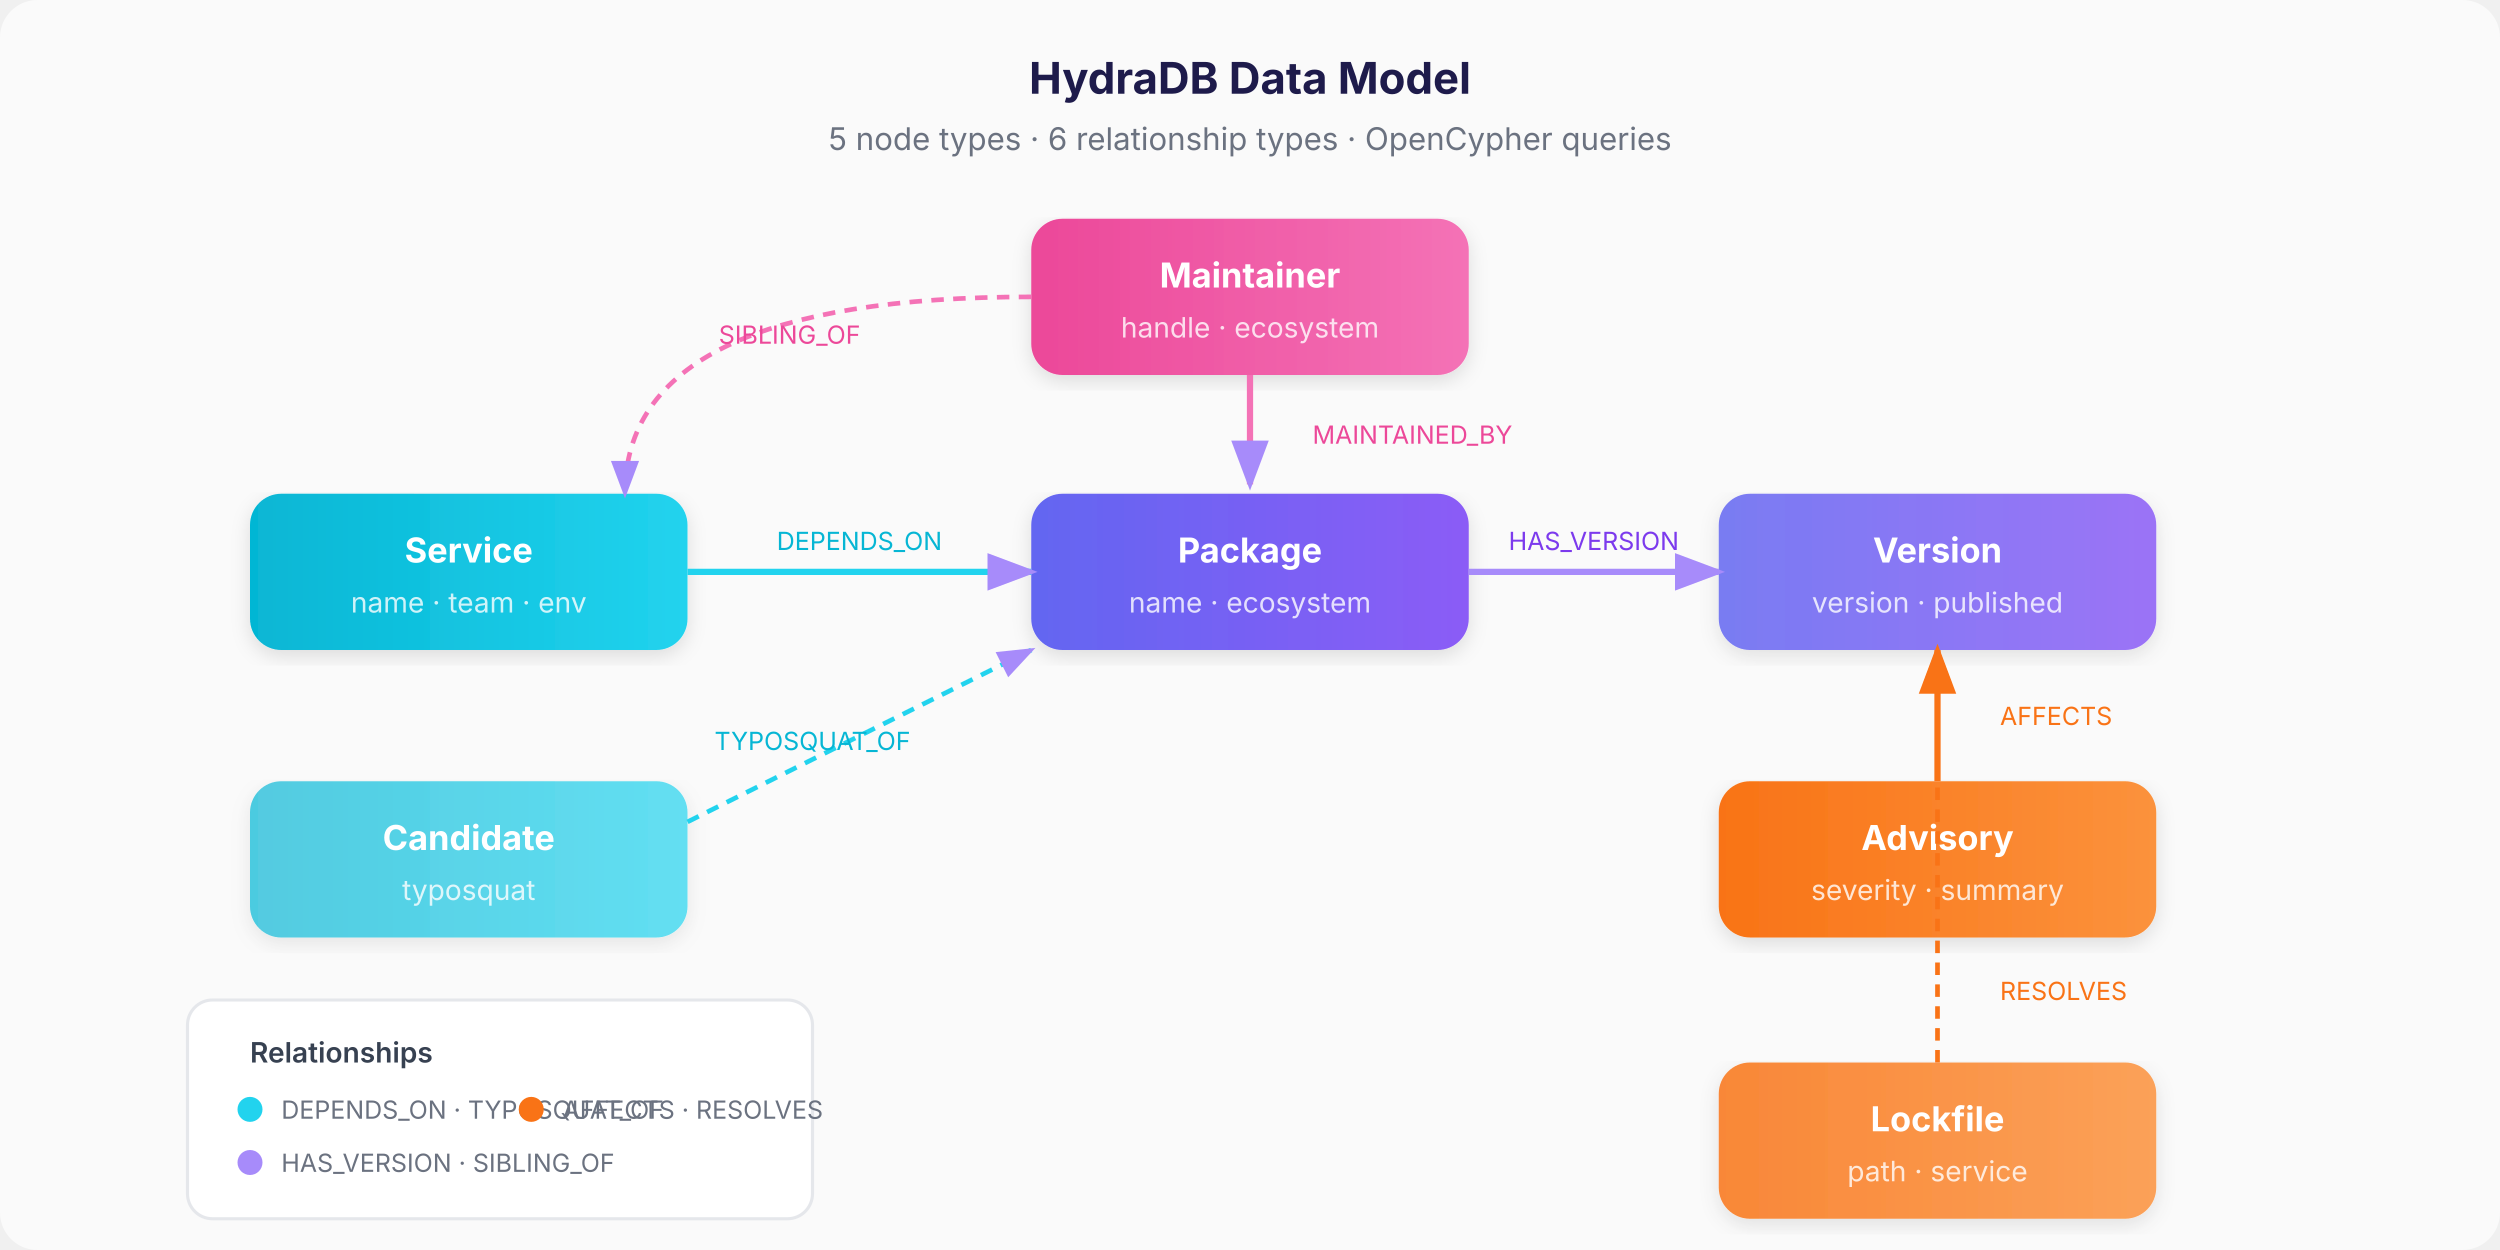
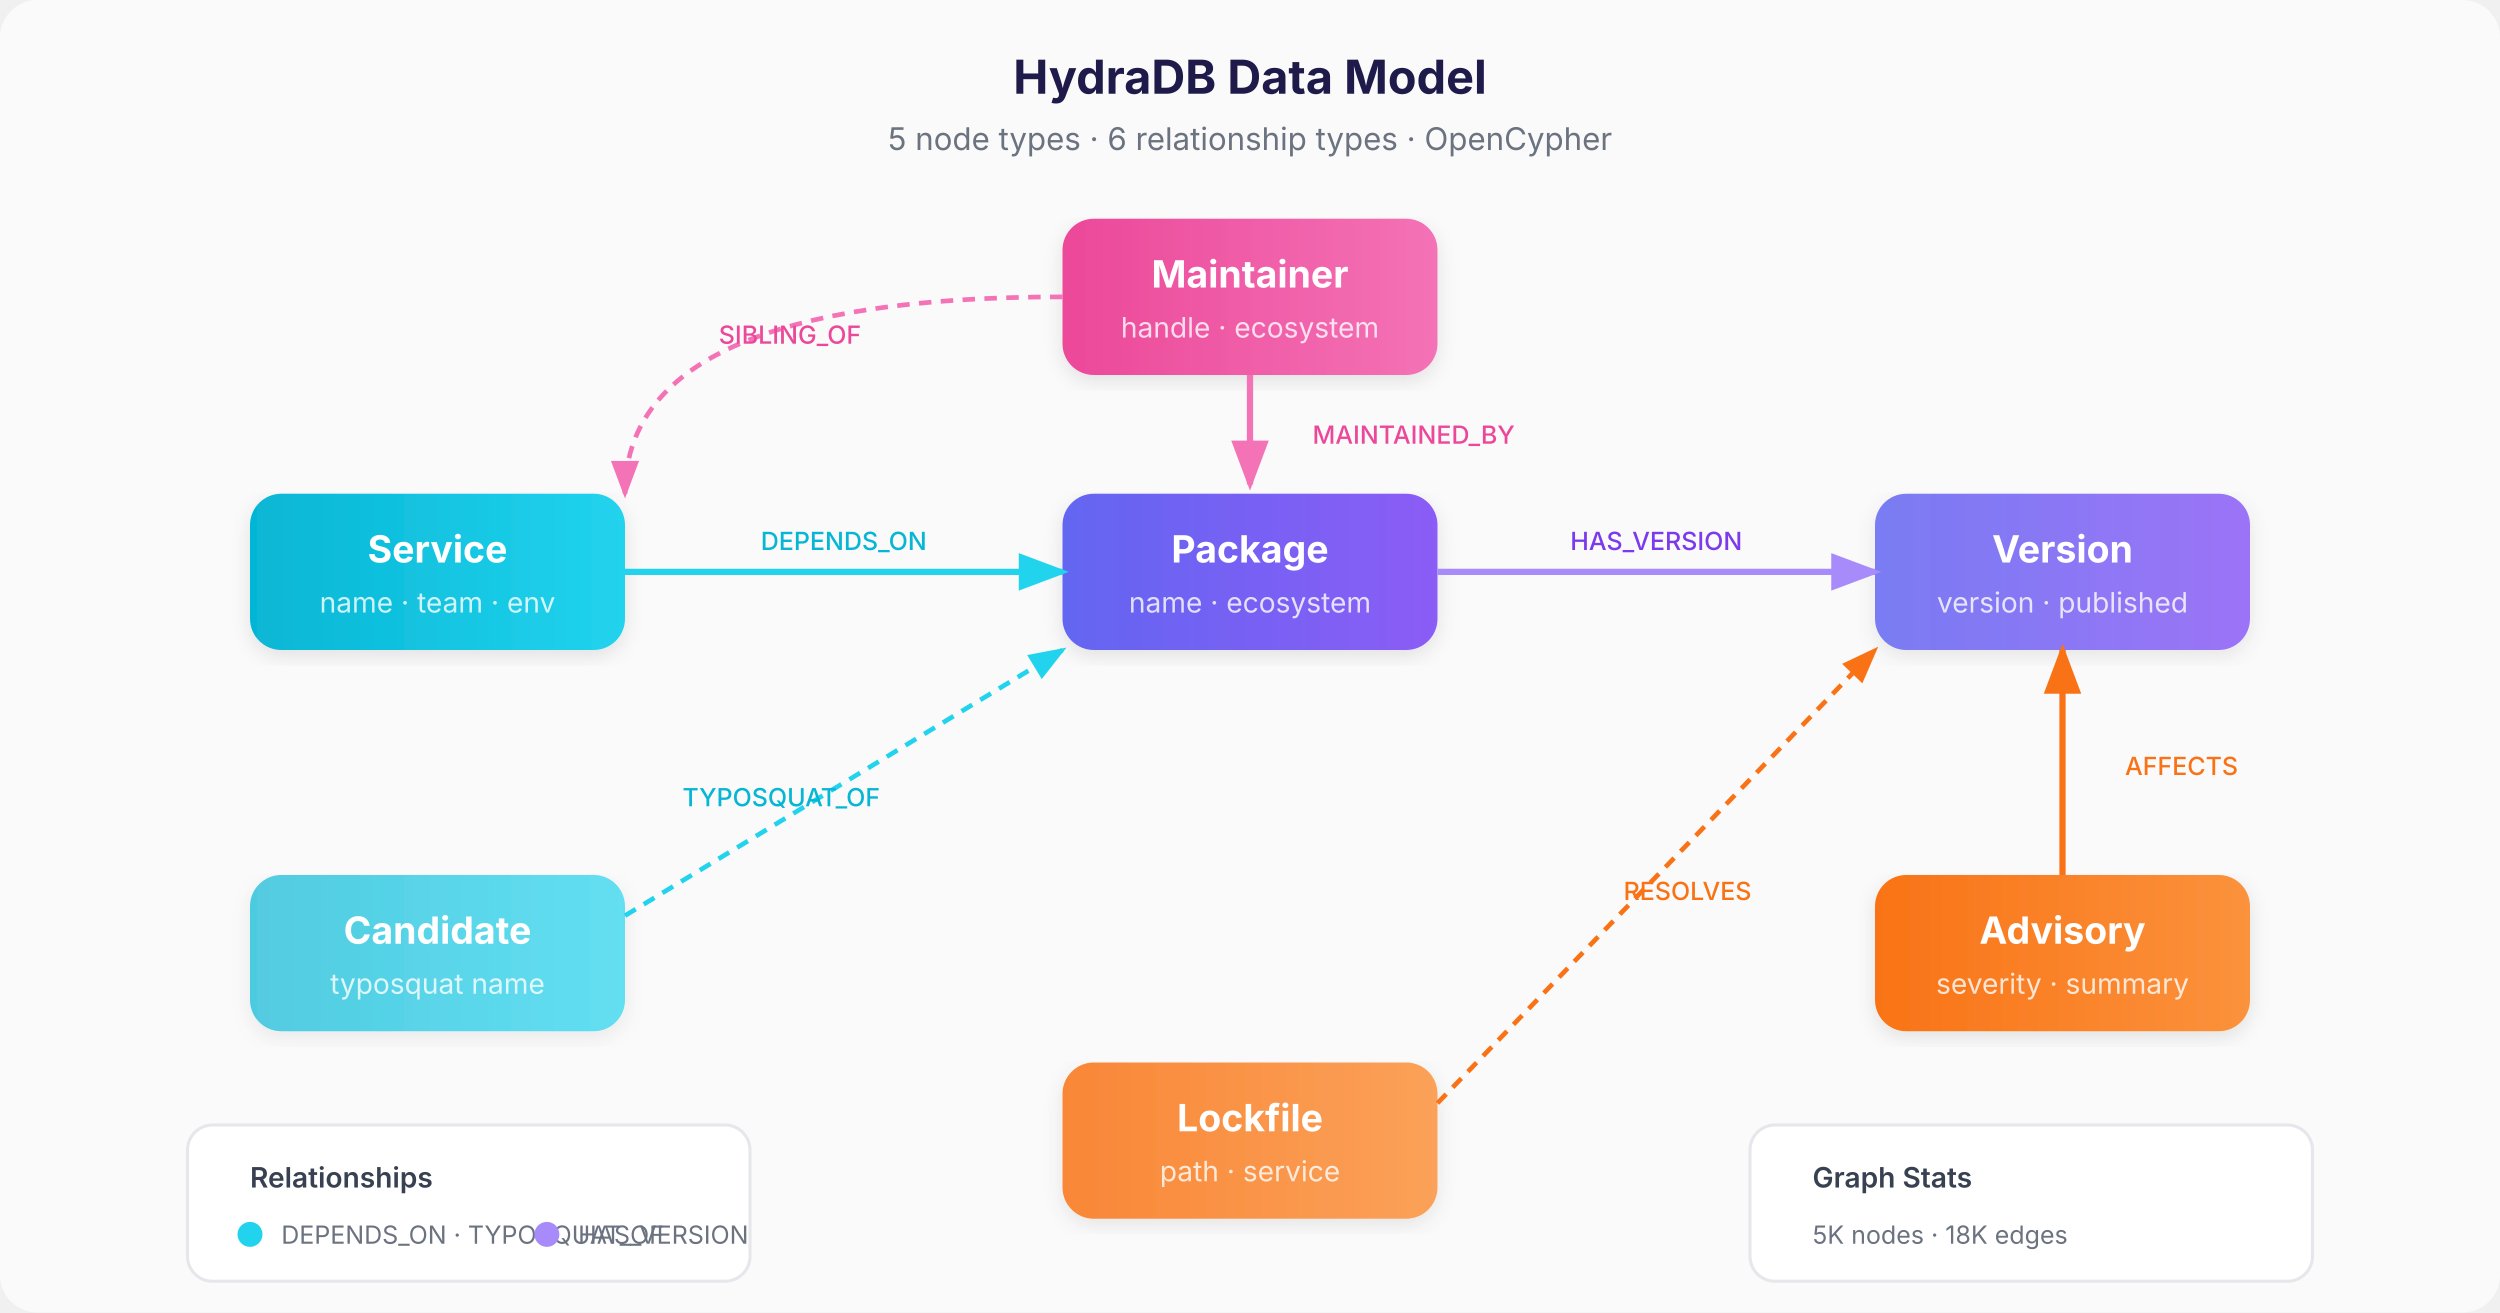
- <svg xmlns="http://www.w3.org/2000/svg" viewBox="0 0 800 400" font-family="Inter, system-ui, sans-serif">
+ <svg xmlns="http://www.w3.org/2000/svg" viewBox="0 0 800 420" font-family="Inter, system-ui, sans-serif">
  <defs>
    <filter id="s" x="-5%" y="-5%" width="110%" height="115%">
-       <feDropShadow dx="0" dy="2" stdDeviation="3" flood-color="#000" flood-opacity="0.12" />
+       <feDropShadow dx="0" dy="2" stdDeviation="3" flood-color="#000" flood-opacity="0.1" />
    </filter>
    <linearGradient id="purple" x1="0%" y1="0%" x2="100%" y2="0%">
      <stop offset="0%" style="stop-color:#6366f1" />
      <stop offset="100%" style="stop-color:#8b5cf6" />
    </linearGradient>
    <linearGradient id="teal" x1="0%" y1="0%" x2="100%" y2="0%">
      <stop offset="0%" style="stop-color:#06b6d4" />
      <stop offset="100%" style="stop-color:#22d3ee" />
    </linearGradient>
    <linearGradient id="orange" x1="0%" y1="0%" x2="100%" y2="0%">
      <stop offset="0%" style="stop-color:#f97316" />
      <stop offset="100%" style="stop-color:#fb923c" />
    </linearGradient>
    <linearGradient id="pink" x1="0%" y1="0%" x2="100%" y2="0%">
      <stop offset="0%" style="stop-color:#ec4899" />
      <stop offset="100%" style="stop-color:#f472b6" />
    </linearGradient>
-     <marker id="a" markerWidth="8" markerHeight="6" refX="7" refY="3" orient="auto">
+     <marker id="a1" markerWidth="8" markerHeight="6" refX="7" refY="3" orient="auto">
      <polygon points="0 0, 8 3, 0 6" fill="#a78bfa" />
    </marker>
-     <marker id="b" markerWidth="8" markerHeight="6" refX="7" refY="3" orient="auto">
+     <marker id="a2" markerWidth="8" markerHeight="6" refX="7" refY="3" orient="auto">
+       <polygon points="0 0, 8 3, 0 6" fill="#22d3ee" />
+     </marker>
+     <marker id="a3" markerWidth="8" markerHeight="6" refX="7" refY="3" orient="auto">
      <polygon points="0 0, 8 3, 0 6" fill="#f97316" />
    </marker>
+     <marker id="a4" markerWidth="8" markerHeight="6" refX="7" refY="3" orient="auto">
+       <polygon points="0 0, 8 3, 0 6" fill="#f472b6" />
+     </marker>
  </defs>
-   <rect width="800" height="400" fill="#fafafa" rx="12" />
-   <text x="400" y="30" text-anchor="middle" font-size="14" font-weight="700" fill="#1e1b4b">HydraDB Data Model</text>
-   <text x="400" y="48" text-anchor="middle" font-size="10" fill="#6b7280">5 node types · 6 relationship types · OpenCypher queries</text>
-   <rect x="330" y="70" width="140" height="50" rx="10" fill="url(#pink)" filter="url(#s)" />
-   <text x="400" y="92" text-anchor="middle" font-size="11" font-weight="700" fill="white">Maintainer</text>
+   <rect width="800" height="420" fill="#fafafa" rx="12" />
+   <text x="400" y="30" text-anchor="middle" font-size="15" font-weight="700" fill="#1e1b4b">HydraDB Data Model</text>
+   <text x="400" y="48" text-anchor="middle" font-size="10" fill="#6b7280">5 node types · 6 relationship types · OpenCypher</text>
+   <rect x="340" y="70" width="120" height="50" rx="10" fill="url(#pink)" filter="url(#s)" />
+   <text x="400" y="92" text-anchor="middle" font-size="12" font-weight="700" fill="white">Maintainer</text>
  <text x="400" y="108" text-anchor="middle" font-size="9" fill="rgba(255,255,255,0.8)">handle · ecosystem</text>
-   <line x1="400" y1="120" x2="400" y2="155" stroke="#f472b6" stroke-width="2" marker-end="url(#a)" />
-   <text x="420" y="142" font-size="8" fill="#ec4899">MAINTAINED_BY</text>
-   <rect x="330" y="158" width="140" height="50" rx="10" fill="url(#purple)" filter="url(#s)" />
-   <text x="400" y="180" text-anchor="middle" font-size="11" font-weight="700" fill="white">Package</text>
+   <line x1="400" y1="120" x2="400" y2="155" stroke="#f472b6" stroke-width="2" marker-end="url(#a4)" />
+   <text x="420" y="142" font-size="8" fill="#ec4899" font-weight="500">MAINTAINED_BY</text>
+   <rect x="340" y="158" width="120" height="50" rx="10" fill="url(#purple)" filter="url(#s)" />
+   <text x="400" y="180" text-anchor="middle" font-size="12" font-weight="700" fill="white">Package</text>
  <text x="400" y="196" text-anchor="middle" font-size="9" fill="rgba(255,255,255,0.8)">name · ecosystem</text>
-   <rect x="80" y="158" width="140" height="50" rx="10" fill="url(#teal)" filter="url(#s)" />
-   <text x="150" y="180" text-anchor="middle" font-size="11" font-weight="700" fill="white">Service</text>
-   <text x="150" y="196" text-anchor="middle" font-size="9" fill="rgba(255,255,255,0.8)">name · team · env</text>
-   <line x1="220" y1="183" x2="330" y2="183" stroke="#22d3ee" stroke-width="2" marker-end="url(#a)" />
-   <text x="275" y="176" text-anchor="middle" font-size="8" fill="#06b6d4">DEPENDS_ON</text>
-   <rect x="80" y="250" width="140" height="50" rx="10" fill="url(#teal)" filter="url(#s)" opacity="0.7" />
-   <text x="150" y="272" text-anchor="middle" font-size="11" font-weight="700" fill="white">Candidate</text>
-   <text x="150" y="288" text-anchor="middle" font-size="9" fill="rgba(255,255,255,0.8)">typosquat</text>
-   <line x1="220" y1="263" x2="330" y2="208" stroke="#22d3ee" stroke-width="1.5" stroke-dasharray="4,3" marker-end="url(#a)" />
-   <text x="260" y="240" text-anchor="middle" font-size="8" fill="#06b6d4">TYPOSQUAT_OF</text>
-   <rect x="550" y="158" width="140" height="50" rx="10" fill="url(#purple)" filter="url(#s)" opacity="0.85" />
-   <text x="620" y="180" text-anchor="middle" font-size="11" font-weight="700" fill="white">Version</text>
-   <text x="620" y="196" text-anchor="middle" font-size="9" fill="rgba(255,255,255,0.8)">version · published</text>
-   <line x1="470" y1="183" x2="550" y2="183" stroke="#a78bfa" stroke-width="2" marker-end="url(#a)" />
-   <text x="510" y="176" text-anchor="middle" font-size="8" fill="#7c3aed">HAS_VERSION</text>
-   <rect x="550" y="250" width="140" height="50" rx="10" fill="url(#orange)" filter="url(#s)" />
-   <text x="620" y="272" text-anchor="middle" font-size="11" font-weight="700" fill="white">Advisory</text>
-   <text x="620" y="288" text-anchor="middle" font-size="9" fill="rgba(255,255,255,0.8)">severity · summary</text>
-   <line x1="620" y1="250" x2="620" y2="208" stroke="#f97316" stroke-width="2" marker-end="url(#b)" />
-   <text x="640" y="232" font-size="8" fill="#f97316">AFFECTS</text>
-   <rect x="550" y="340" width="140" height="50" rx="10" fill="url(#orange)" filter="url(#s)" opacity="0.85" />
-   <text x="620" y="362" text-anchor="middle" font-size="11" font-weight="700" fill="white">Lockfile</text>
-   <text x="620" y="378" text-anchor="middle" font-size="9" fill="rgba(255,255,255,0.8)">path · service</text>
-   <line x1="620" y1="340" x2="620" y2="208" stroke="#f97316" stroke-width="1.5" stroke-dasharray="4,3" marker-end="url(#b)" />
-   <text x="640" y="320" font-size="8" fill="#f97316">RESOLVES</text>
-   <path d="M 330 95 Q 200 95 200 158" fill="none" stroke="#f472b6" stroke-width="1.5" stroke-dasharray="4,3" marker-end="url(#a)" />
-   <text x="230" y="110" font-size="8" fill="#ec4899">SIBLING_OF</text>
-   <rect x="60" y="320" width="200" height="70" rx="8" fill="white" stroke="#e5e7eb" stroke-width="1" />
-   <text x="80" y="340" font-size="9" font-weight="600" fill="#374151">Relationships</text>
-   <circle cx="80" cy="355" r="4" fill="#22d3ee" />
-   <text x="90" y="358" font-size="8" fill="#6b7280">DEPENDS_ON · TYPOSQUAT_OF</text>
-   <circle cx="80" cy="372" r="4" fill="#a78bfa" />
-   <text x="90" y="375" font-size="8" fill="#6b7280">HAS_VERSION · SIBLING_OF</text>
-   <circle cx="170" cy="355" r="4" fill="#f97316" />
-   <text x="180" y="358" font-size="8" fill="#6b7280">AFFECTS · RESOLVES</text>
+   <rect x="80" y="158" width="120" height="50" rx="10" fill="url(#teal)" filter="url(#s)" />
+   <text x="140" y="180" text-anchor="middle" font-size="12" font-weight="700" fill="white">Service</text>
+   <text x="140" y="196" text-anchor="middle" font-size="9" fill="rgba(255,255,255,0.8)">name · team · env</text>
+   <line x1="200" y1="183" x2="340" y2="183" stroke="#22d3ee" stroke-width="2" marker-end="url(#a2)" />
+   <text x="270" y="176" text-anchor="middle" font-size="8" fill="#06b6d4" font-weight="500">DEPENDS_ON</text>
+   <rect x="600" y="158" width="120" height="50" rx="10" fill="url(#purple)" filter="url(#s)" opacity="0.85" />
+   <text x="660" y="180" text-anchor="middle" font-size="12" font-weight="700" fill="white">Version</text>
+   <text x="660" y="196" text-anchor="middle" font-size="9" fill="rgba(255,255,255,0.8)">version · published</text>
+   <line x1="460" y1="183" x2="600" y2="183" stroke="#a78bfa" stroke-width="2" marker-end="url(#a1)" />
+   <text x="530" y="176" text-anchor="middle" font-size="8" fill="#7c3aed" font-weight="500">HAS_VERSION</text>
+   <rect x="80" y="280" width="120" height="50" rx="10" fill="url(#teal)" filter="url(#s)" opacity="0.7" />
+   <text x="140" y="302" text-anchor="middle" font-size="12" font-weight="700" fill="white">Candidate</text>
+   <text x="140" y="318" text-anchor="middle" font-size="9" fill="rgba(255,255,255,0.8)">typosquat name</text>
+   <line x1="200" y1="293" x2="340" y2="208" stroke="#22d3ee" stroke-width="1.5" stroke-dasharray="4,3" marker-end="url(#a2)" />
+   <text x="250" y="258" text-anchor="middle" font-size="8" fill="#06b6d4" font-weight="500">TYPOSQUAT_OF</text>
+   <rect x="600" y="280" width="120" height="50" rx="10" fill="url(#orange)" filter="url(#s)" />
+   <text x="660" y="302" text-anchor="middle" font-size="12" font-weight="700" fill="white">Advisory</text>
+   <text x="660" y="318" text-anchor="middle" font-size="9" fill="rgba(255,255,255,0.8)">severity · summary</text>
+   <line x1="660" y1="280" x2="660" y2="208" stroke="#f97316" stroke-width="2" marker-end="url(#a3)" />
+   <text x="680" y="248" font-size="8" fill="#f97316" font-weight="500">AFFECTS</text>
+   <rect x="340" y="340" width="120" height="50" rx="10" fill="url(#orange)" filter="url(#s)" opacity="0.85" />
+   <text x="400" y="362" text-anchor="middle" font-size="12" font-weight="700" fill="white">Lockfile</text>
+   <text x="400" y="378" text-anchor="middle" font-size="9" fill="rgba(255,255,255,0.8)">path · service</text>
+   <line x1="460" y1="353" x2="600" y2="208" stroke="#f97316" stroke-width="1.5" stroke-dasharray="4,3" marker-end="url(#a3)" />
+   <text x="540" y="288" text-anchor="middle" font-size="8" fill="#f97316" font-weight="500">RESOLVES</text>
+   <path d="M 340 95 Q 200 95 200 158" fill="none" stroke="#f472b6" stroke-width="1.5" stroke-dasharray="4,3" marker-end="url(#a4)" />
+   <text x="230" y="110" font-size="8" fill="#ec4899" font-weight="500">SIBLING_OF</text>
+   <rect x="60" y="360" width="180" height="50" rx="8" fill="white" stroke="#e5e7eb" stroke-width="1" />
+   <text x="80" y="380" font-size="9" font-weight="600" fill="#374151">Relationships</text>
+   <circle cx="80" cy="395" r="4" fill="#22d3ee" />
+   <text x="90" y="398" font-size="8" fill="#6b7280">DEPENDS_ON · TYPOSQUAT_OF</text>
+   <circle cx="175" cy="395" r="4" fill="#a78bfa" />
+   <text x="185" y="398" font-size="8" fill="#6b7280">HAS_VERSION</text>
+   <rect x="560" y="360" width="180" height="50" rx="8" fill="white" stroke="#e5e7eb" stroke-width="1" />
+   <text x="580" y="380" font-size="9" font-weight="600" fill="#374151">Graph Stats</text>
+   <text x="580" y="398" font-size="8" fill="#6b7280">5K nodes · 18K edges</text>
</svg>
